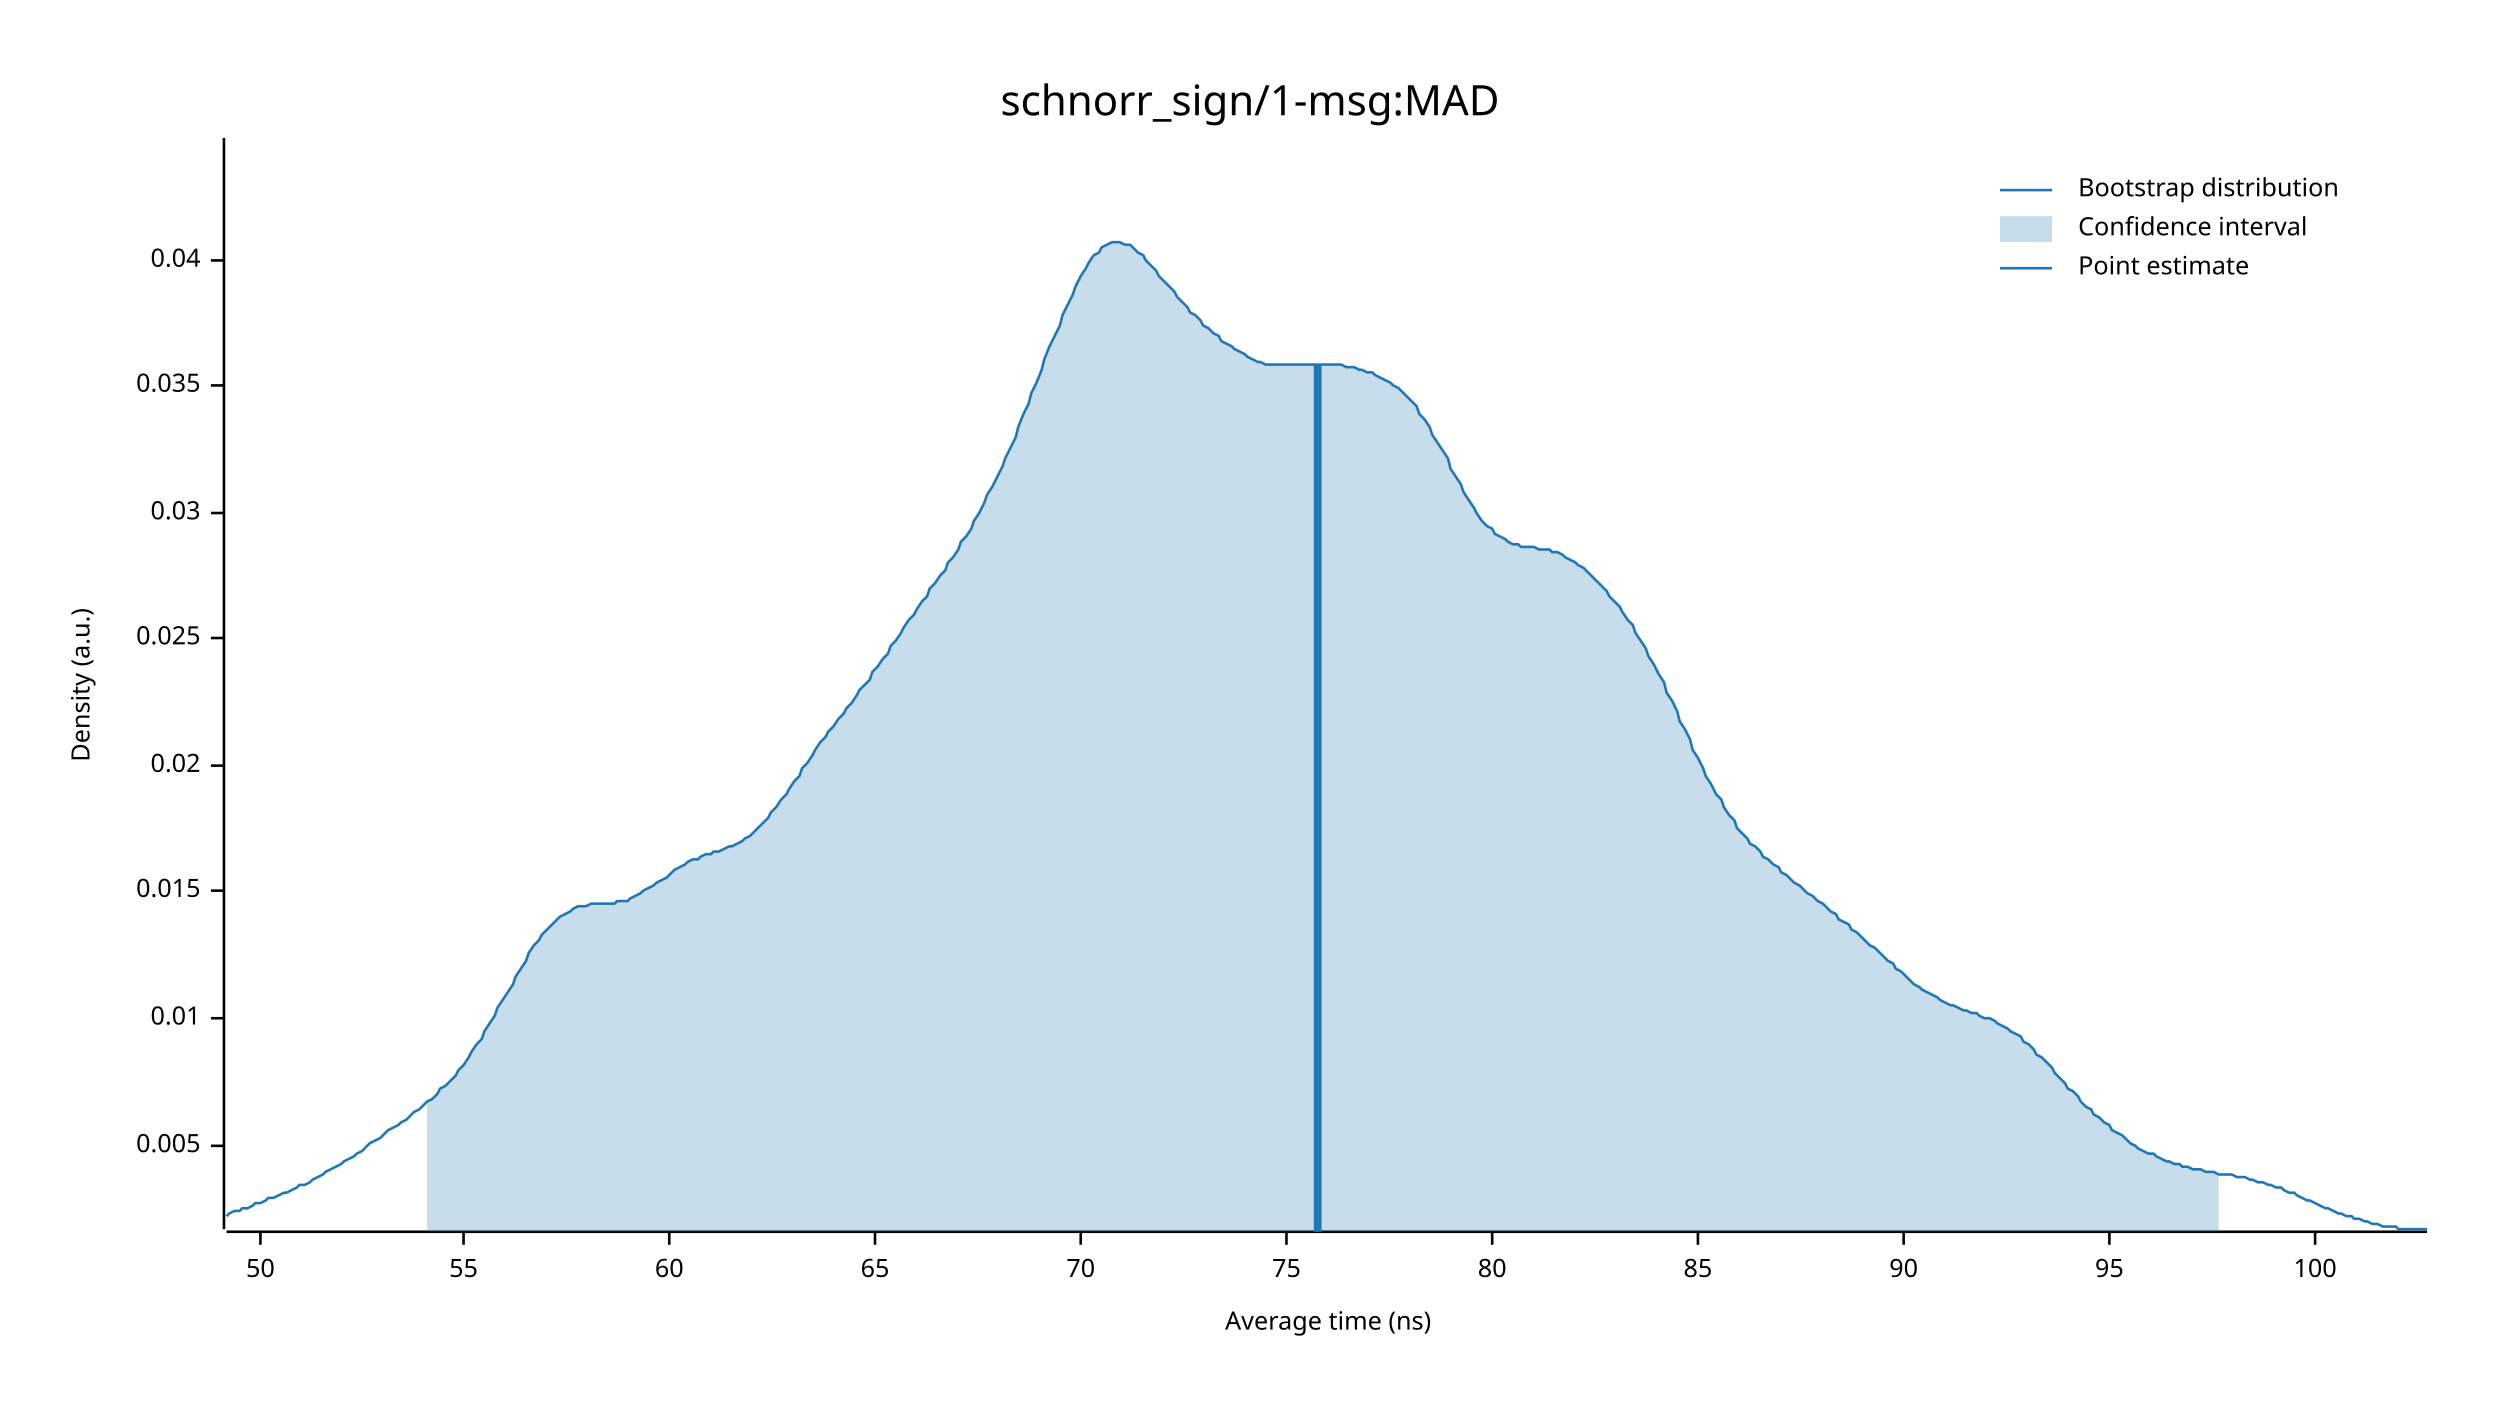
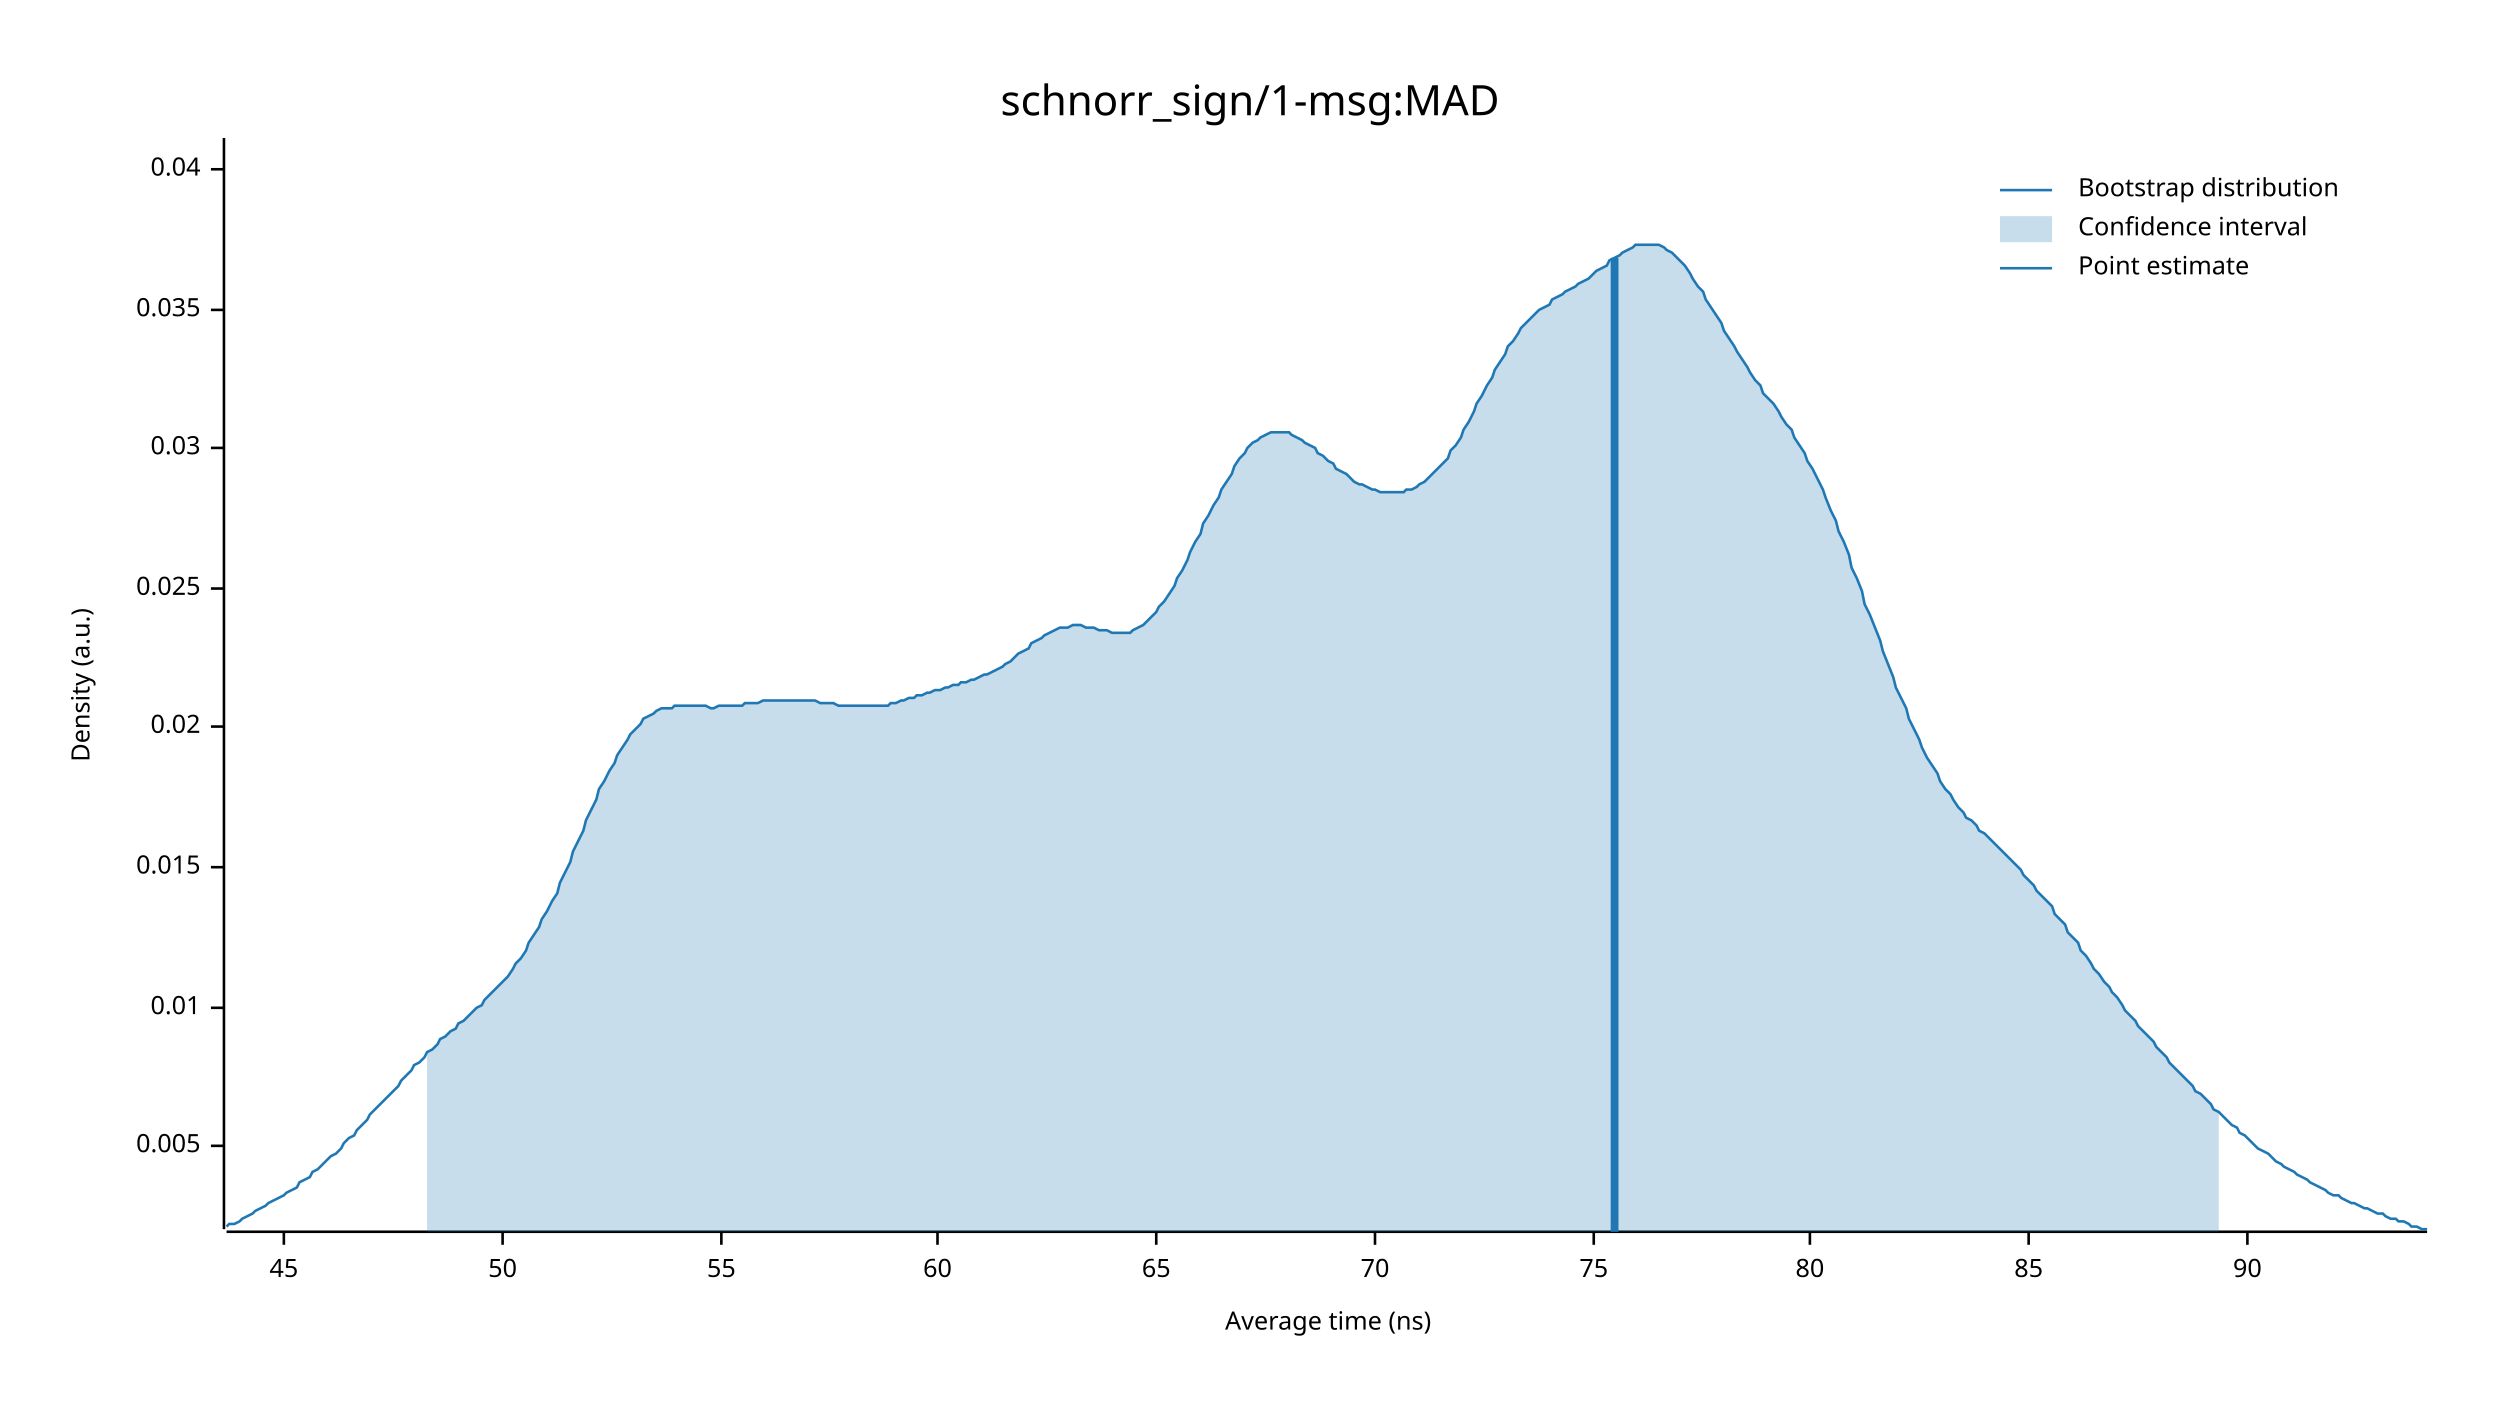
<svg xmlns="http://www.w3.org/2000/svg" width="960" height="540" viewBox="0 0 960 540">
  <text x="480" y="32" dy="0.76em" text-anchor="middle" font-family="sans-serif" font-size="16.129" opacity="1" fill="#000000">
schnorr_sign/1-msg:MAD
</text>
  <text x="27" y="263" dy="0.76em" text-anchor="middle" font-family="sans-serif" font-size="9.677" opacity="1" fill="#000000" transform="rotate(270, 27, 263)">
Density (a.u.)
</text>
  <text x="510" y="513" dy="-0.5ex" text-anchor="middle" font-family="sans-serif" font-size="9.677" opacity="1" fill="#000000">
Average time (ns)
</text>
  <polyline fill="none" opacity="1" stroke="#000000" stroke-width="1" points="86,53 86,472 " />
  <text x="77" y="440" dy="0.5ex" text-anchor="end" font-family="sans-serif" font-size="9.677" opacity="1" fill="#000000">
0.005
</text>
  <polyline fill="none" opacity="1" stroke="#000000" stroke-width="1" points="81,440 86,440 " />
-   <text x="77" y="391" dy="0.5ex" text-anchor="end" font-family="sans-serif" font-size="9.677" opacity="1" fill="#000000">
+   <text x="77" y="387" dy="0.5ex" text-anchor="end" font-family="sans-serif" font-size="9.677" opacity="1" fill="#000000">
0.01
</text>
-   <polyline fill="none" opacity="1" stroke="#000000" stroke-width="1" points="81,391 86,391 " />
-   <text x="77" y="342" dy="0.5ex" text-anchor="end" font-family="sans-serif" font-size="9.677" opacity="1" fill="#000000">
+   <polyline fill="none" opacity="1" stroke="#000000" stroke-width="1" points="81,387 86,387 " />
+   <text x="77" y="333" dy="0.5ex" text-anchor="end" font-family="sans-serif" font-size="9.677" opacity="1" fill="#000000">
0.015
</text>
-   <polyline fill="none" opacity="1" stroke="#000000" stroke-width="1" points="81,342 86,342 " />
-   <text x="77" y="294" dy="0.5ex" text-anchor="end" font-family="sans-serif" font-size="9.677" opacity="1" fill="#000000">
+   <polyline fill="none" opacity="1" stroke="#000000" stroke-width="1" points="81,333 86,333 " />
+   <text x="77" y="279" dy="0.5ex" text-anchor="end" font-family="sans-serif" font-size="9.677" opacity="1" fill="#000000">
0.02
</text>
-   <polyline fill="none" opacity="1" stroke="#000000" stroke-width="1" points="81,294 86,294 " />
-   <text x="77" y="245" dy="0.5ex" text-anchor="end" font-family="sans-serif" font-size="9.677" opacity="1" fill="#000000">
+   <polyline fill="none" opacity="1" stroke="#000000" stroke-width="1" points="81,279 86,279 " />
+   <text x="77" y="226" dy="0.5ex" text-anchor="end" font-family="sans-serif" font-size="9.677" opacity="1" fill="#000000">
0.025
</text>
-   <polyline fill="none" opacity="1" stroke="#000000" stroke-width="1" points="81,245 86,245 " />
-   <text x="77" y="197" dy="0.5ex" text-anchor="end" font-family="sans-serif" font-size="9.677" opacity="1" fill="#000000">
+   <polyline fill="none" opacity="1" stroke="#000000" stroke-width="1" points="81,226 86,226 " />
+   <text x="77" y="172" dy="0.5ex" text-anchor="end" font-family="sans-serif" font-size="9.677" opacity="1" fill="#000000">
0.03
</text>
-   <polyline fill="none" opacity="1" stroke="#000000" stroke-width="1" points="81,197 86,197 " />
-   <text x="77" y="148" dy="0.5ex" text-anchor="end" font-family="sans-serif" font-size="9.677" opacity="1" fill="#000000">
+   <polyline fill="none" opacity="1" stroke="#000000" stroke-width="1" points="81,172 86,172 " />
+   <text x="77" y="119" dy="0.5ex" text-anchor="end" font-family="sans-serif" font-size="9.677" opacity="1" fill="#000000">
0.035
</text>
-   <polyline fill="none" opacity="1" stroke="#000000" stroke-width="1" points="81,148 86,148 " />
-   <text x="77" y="100" dy="0.5ex" text-anchor="end" font-family="sans-serif" font-size="9.677" opacity="1" fill="#000000">
+   <polyline fill="none" opacity="1" stroke="#000000" stroke-width="1" points="81,119 86,119 " />
+   <text x="77" y="65" dy="0.5ex" text-anchor="end" font-family="sans-serif" font-size="9.677" opacity="1" fill="#000000">
0.04
</text>
-   <polyline fill="none" opacity="1" stroke="#000000" stroke-width="1" points="81,100 86,100 " />
+   <polyline fill="none" opacity="1" stroke="#000000" stroke-width="1" points="81,65 86,65 " />
  <polyline fill="none" opacity="1" stroke="#000000" stroke-width="1" points="87,473 932,473 " />
-   <text x="100" y="483" dy="0.76em" text-anchor="middle" font-family="sans-serif" font-size="9.677" opacity="1" fill="#000000">
+   <text x="109" y="483" dy="0.76em" text-anchor="middle" font-family="sans-serif" font-size="9.677" opacity="1" fill="#000000">
+ 45
+ </text>
+   <polyline fill="none" opacity="1" stroke="#000000" stroke-width="1" points="109,473 109,478 " />
+   <text x="193" y="483" dy="0.76em" text-anchor="middle" font-family="sans-serif" font-size="9.677" opacity="1" fill="#000000">
50
</text>
-   <polyline fill="none" opacity="1" stroke="#000000" stroke-width="1" points="100,473 100,478 " />
-   <text x="178" y="483" dy="0.76em" text-anchor="middle" font-family="sans-serif" font-size="9.677" opacity="1" fill="#000000">
+   <polyline fill="none" opacity="1" stroke="#000000" stroke-width="1" points="193,473 193,478 " />
+   <text x="277" y="483" dy="0.76em" text-anchor="middle" font-family="sans-serif" font-size="9.677" opacity="1" fill="#000000">
55
</text>
-   <polyline fill="none" opacity="1" stroke="#000000" stroke-width="1" points="178,473 178,478 " />
-   <text x="257" y="483" dy="0.76em" text-anchor="middle" font-family="sans-serif" font-size="9.677" opacity="1" fill="#000000">
+   <polyline fill="none" opacity="1" stroke="#000000" stroke-width="1" points="277,473 277,478 " />
+   <text x="360" y="483" dy="0.76em" text-anchor="middle" font-family="sans-serif" font-size="9.677" opacity="1" fill="#000000">
60
</text>
-   <polyline fill="none" opacity="1" stroke="#000000" stroke-width="1" points="257,473 257,478 " />
-   <text x="336" y="483" dy="0.76em" text-anchor="middle" font-family="sans-serif" font-size="9.677" opacity="1" fill="#000000">
+   <polyline fill="none" opacity="1" stroke="#000000" stroke-width="1" points="360,473 360,478 " />
+   <text x="444" y="483" dy="0.76em" text-anchor="middle" font-family="sans-serif" font-size="9.677" opacity="1" fill="#000000">
65
</text>
-   <polyline fill="none" opacity="1" stroke="#000000" stroke-width="1" points="336,473 336,478 " />
-   <text x="415" y="483" dy="0.76em" text-anchor="middle" font-family="sans-serif" font-size="9.677" opacity="1" fill="#000000">
+   <polyline fill="none" opacity="1" stroke="#000000" stroke-width="1" points="444,473 444,478 " />
+   <text x="528" y="483" dy="0.76em" text-anchor="middle" font-family="sans-serif" font-size="9.677" opacity="1" fill="#000000">
70
</text>
-   <polyline fill="none" opacity="1" stroke="#000000" stroke-width="1" points="415,473 415,478 " />
-   <text x="494" y="483" dy="0.76em" text-anchor="middle" font-family="sans-serif" font-size="9.677" opacity="1" fill="#000000">
+   <polyline fill="none" opacity="1" stroke="#000000" stroke-width="1" points="528,473 528,478 " />
+   <text x="612" y="483" dy="0.76em" text-anchor="middle" font-family="sans-serif" font-size="9.677" opacity="1" fill="#000000">
75
</text>
-   <polyline fill="none" opacity="1" stroke="#000000" stroke-width="1" points="494,473 494,478 " />
-   <text x="573" y="483" dy="0.76em" text-anchor="middle" font-family="sans-serif" font-size="9.677" opacity="1" fill="#000000">
+   <polyline fill="none" opacity="1" stroke="#000000" stroke-width="1" points="612,473 612,478 " />
+   <text x="695" y="483" dy="0.76em" text-anchor="middle" font-family="sans-serif" font-size="9.677" opacity="1" fill="#000000">
80
</text>
-   <polyline fill="none" opacity="1" stroke="#000000" stroke-width="1" points="573,473 573,478 " />
-   <text x="652" y="483" dy="0.76em" text-anchor="middle" font-family="sans-serif" font-size="9.677" opacity="1" fill="#000000">
+   <polyline fill="none" opacity="1" stroke="#000000" stroke-width="1" points="695,473 695,478 " />
+   <text x="779" y="483" dy="0.76em" text-anchor="middle" font-family="sans-serif" font-size="9.677" opacity="1" fill="#000000">
85
</text>
-   <polyline fill="none" opacity="1" stroke="#000000" stroke-width="1" points="652,473 652,478 " />
-   <text x="731" y="483" dy="0.76em" text-anchor="middle" font-family="sans-serif" font-size="9.677" opacity="1" fill="#000000">
+   <polyline fill="none" opacity="1" stroke="#000000" stroke-width="1" points="779,473 779,478 " />
+   <text x="863" y="483" dy="0.76em" text-anchor="middle" font-family="sans-serif" font-size="9.677" opacity="1" fill="#000000">
90
</text>
-   <polyline fill="none" opacity="1" stroke="#000000" stroke-width="1" points="731,473 731,478 " />
-   <text x="810" y="483" dy="0.76em" text-anchor="middle" font-family="sans-serif" font-size="9.677" opacity="1" fill="#000000">
- 95
- </text>
-   <polyline fill="none" opacity="1" stroke="#000000" stroke-width="1" points="810,473 810,478 " />
-   <text x="889" y="483" dy="0.76em" text-anchor="middle" font-family="sans-serif" font-size="9.677" opacity="1" fill="#000000">
- 100
- </text>
-   <polyline fill="none" opacity="1" stroke="#000000" stroke-width="1" points="889,473 889,478 " />
-   <polyline fill="none" opacity="1" stroke="#1F78B4" stroke-width="1" points="87,467 88,466 90,465 92,465 93,464 95,464 97,463 98,462 100,462 102,461 103,460 105,460 107,459 109,458 110,458 112,457 114,456 115,455 117,455 119,454 120,453 122,452 124,451 125,450 127,449 129,448 131,447 132,446 134,445 136,444 137,443 139,442 141,440 142,439 144,438 146,437 147,436 149,434 151,433 153,432 154,431 156,430 158,428 159,427 161,426 163,424 164,423 166,422 168,420 169,418 171,417 173,415 175,413 176,411 178,409 180,406 181,404 183,401 185,399 186,396 188,393 190,390 191,387 193,384 195,381 197,378 198,375 200,372 202,369 203,366 205,363 207,361 208,359 210,357 212,355 214,353 215,352 217,351 219,350 220,349 222,348 224,348 225,348 227,347 229,347 230,347 232,347 234,347 236,347 237,346 239,346 241,346 242,345 244,344 246,343 247,342 249,341 251,340 252,339 254,338 256,337 258,335 259,334 261,333 263,332 264,331 266,330 268,330 269,329 271,328 273,328 274,327 276,327 278,326 280,325 281,325 283,324 285,323 286,322 288,321 290,319 291,318 293,316 295,314 296,312 298,310 300,307 302,305 303,303 305,300 307,298 308,295 310,293 312,290 313,288 315,285 317,283 318,281 320,279 322,276 324,274 325,272 327,270 329,267 330,265 332,263 334,261 335,258 337,256 339,253 341,251 342,248 344,246 346,243 347,241 349,238 351,236 352,234 354,231 356,229 357,226 359,224 361,221 363,219 364,216 366,214 368,211 369,208 371,206 373,203 374,200 376,197 378,193 379,190 381,187 383,183 385,179 386,176 388,172 390,168 391,164 393,159 395,155 396,151 398,147 400,142 401,138 403,133 405,129 407,125 408,121 410,117 412,113 413,110 415,106 417,103 418,101 420,98 422,97 423,95 425,94 427,93 429,93 430,93 432,94 434,94 435,95 437,97 439,98 440,100 442,102 444,104 445,106 447,108 449,110 451,112 452,114 454,116 456,118 457,120 459,121 461,123 462,125 464,126 466,128 468,129 469,131 471,132 473,133 474,134 476,135 478,136 479,137 481,138 483,139 484,139 486,140 488,140 490,140 491,140 493,140 495,140 496,140 498,140 500,140 501,140 503,140 505,140 506,140 508,140 510,140 512,140 513,140 515,140 517,141 518,141 520,141 522,142 523,142 525,143 527,143 528,144 530,145 532,146 534,147 535,148 537,149 539,151 540,152 542,154 544,156 545,159 547,161 549,164 550,167 552,170 554,173 556,176 557,180 559,183 561,186 562,189 564,192 566,195 567,197 569,200 571,202 573,203 574,205 576,206 578,207 579,208 581,209 583,209 584,210 586,210 588,210 589,210 591,211 593,211 595,211 596,212 598,212 600,213 601,214 603,215 605,216 606,217 608,218 610,220 611,221 613,223 615,225 617,227 618,229 620,231 622,233 623,235 625,238 627,240 628,243 630,246 632,249 633,252 635,255 637,259 639,262 640,266 642,269 644,273 645,277 647,280 649,284 650,288 652,291 654,295 655,298 657,301 659,305 661,307 662,310 664,313 666,315 667,318 669,320 671,322 672,324 674,325 676,327 677,329 679,330 681,332 683,333 684,335 686,336 688,338 689,339 691,340 693,342 694,343 696,344 698,346 700,347 701,348 703,350 705,351 706,353 708,354 710,355 711,357 713,358 715,360 716,361 718,363 720,364 722,366 723,367 725,369 727,370 728,372 730,373 732,375 733,376 735,378 737,379 738,380 740,381 742,382 744,383 745,384 747,385 749,386 750,386 752,387 754,388 755,388 757,389 759,389 760,390 762,391 764,391 766,392 767,393 769,394 771,395 772,396 774,397 776,398 777,400 779,401 781,403 782,405 784,406 786,408 788,410 789,412 791,414 793,416 794,418 796,419 798,421 799,423 801,425 803,426 804,428 806,429 808,431 810,432 811,434 813,435 815,436 816,437 818,439 820,440 821,441 823,442 825,443 827,443 828,444 830,445 832,446 833,446 835,447 837,447 838,448 840,448 842,449 843,449 845,449 847,450 849,450 850,450 852,451 854,451 855,451 857,451 859,452 860,452 862,452 864,453 865,453 867,454 869,454 871,455 872,455 874,456 876,456 877,457 879,458 881,458 882,459 884,460 886,461 887,461 889,462 891,463 893,464 894,464 896,465 898,466 899,466 901,467 903,467 904,468 906,468 908,469 909,469 911,470 913,470 915,471 916,471 918,471 920,471 921,472 923,472 925,472 926,472 928,472 930,472 932,472 " />
-   <polygon opacity="0.25" fill="#1F78B4" points="164,423 166,422 168,420 169,418 171,417 173,415 175,413 176,411 178,409 180,406 181,404 183,401 185,399 186,396 188,393 190,390 191,387 193,384 195,381 197,378 198,375 200,372 202,369 203,366 205,363 207,361 208,359 210,357 212,355 214,353 215,352 217,351 219,350 220,349 222,348 224,348 225,348 227,347 229,347 230,347 232,347 234,347 236,347 237,346 239,346 241,346 242,345 244,344 246,343 247,342 249,341 251,340 252,339 254,338 256,337 258,335 259,334 261,333 263,332 264,331 266,330 268,330 269,329 271,328 273,328 274,327 276,327 278,326 280,325 281,325 283,324 285,323 286,322 288,321 290,319 291,318 293,316 295,314 296,312 298,310 300,307 302,305 303,303 305,300 307,298 308,295 310,293 312,290 313,288 315,285 317,283 318,281 320,279 322,276 324,274 325,272 327,270 329,267 330,265 332,263 334,261 335,258 337,256 339,253 341,251 342,248 344,246 346,243 347,241 349,238 351,236 352,234 354,231 356,229 357,226 359,224 361,221 363,219 364,216 366,214 368,211 369,208 371,206 373,203 374,200 376,197 378,193 379,190 381,187 383,183 385,179 386,176 388,172 390,168 391,164 393,159 395,155 396,151 398,147 400,142 401,138 403,133 405,129 407,125 408,121 410,117 412,113 413,110 415,106 417,103 418,101 420,98 422,97 423,95 425,94 427,93 429,93 430,93 432,94 434,94 435,95 437,97 439,98 440,100 442,102 444,104 445,106 447,108 449,110 451,112 452,114 454,116 456,118 457,120 459,121 461,123 462,125 464,126 466,128 468,129 469,131 471,132 473,133 474,134 476,135 478,136 479,137 481,138 483,139 484,139 486,140 488,140 490,140 491,140 493,140 495,140 496,140 498,140 500,140 501,140 503,140 505,140 506,140 508,140 510,140 512,140 513,140 515,140 517,141 518,141 520,141 522,142 523,142 525,143 527,143 528,144 530,145 532,146 534,147 535,148 537,149 539,151 540,152 542,154 544,156 545,159 547,161 549,164 550,167 552,170 554,173 556,176 557,180 559,183 561,186 562,189 564,192 566,195 567,197 569,200 571,202 573,203 574,205 576,206 578,207 579,208 581,209 583,209 584,210 586,210 588,210 589,210 591,211 593,211 595,211 596,212 598,212 600,213 601,214 603,215 605,216 606,217 608,218 610,220 611,221 613,223 615,225 617,227 618,229 620,231 622,233 623,235 625,238 627,240 628,243 630,246 632,249 633,252 635,255 637,259 639,262 640,266 642,269 644,273 645,277 647,280 649,284 650,288 652,291 654,295 655,298 657,301 659,305 661,307 662,310 664,313 666,315 667,318 669,320 671,322 672,324 674,325 676,327 677,329 679,330 681,332 683,333 684,335 686,336 688,338 689,339 691,340 693,342 694,343 696,344 698,346 700,347 701,348 703,350 705,351 706,353 708,354 710,355 711,357 713,358 715,360 716,361 718,363 720,364 722,366 723,367 725,369 727,370 728,372 730,373 732,375 733,376 735,378 737,379 738,380 740,381 742,382 744,383 745,384 747,385 749,386 750,386 752,387 754,388 755,388 757,389 759,389 760,390 762,391 764,391 766,392 767,393 769,394 771,395 772,396 774,397 776,398 777,400 779,401 781,403 782,405 784,406 786,408 788,410 789,412 791,414 793,416 794,418 796,419 798,421 799,423 801,425 803,426 804,428 806,429 808,431 810,432 811,434 813,435 815,436 816,437 818,439 820,440 821,441 823,442 825,443 827,443 828,444 830,445 832,446 833,446 835,447 837,447 838,448 840,448 842,449 843,449 845,449 847,450 849,450 850,450 852,451 852,473 164,473 " />
-   <polyline fill="none" opacity="1" stroke="#1F78B4" stroke-width="3" points="506,473 506,140 " />
+   <polyline fill="none" opacity="1" stroke="#000000" stroke-width="1" points="863,473 863,478 " />
+   <polyline fill="none" opacity="1" stroke="#1F78B4" stroke-width="1" points="87,471 88,470 90,470 92,469 93,468 95,467 97,466 98,465 100,464 102,463 103,462 105,461 107,460 109,459 110,458 112,457 114,456 115,454 117,453 119,452 120,450 122,449 124,447 125,446 127,444 129,443 131,441 132,439 134,437 136,436 137,434 139,432 141,430 142,428 144,426 146,424 147,423 149,421 151,419 153,417 154,415 156,413 158,411 159,409 161,408 163,406 164,404 166,403 168,401 169,399 171,398 173,396 175,395 176,393 178,392 180,390 181,389 183,387 185,386 186,384 188,382 190,380 191,379 193,377 195,375 197,372 198,370 200,368 202,365 203,362 205,359 207,356 208,353 210,350 212,346 214,343 215,339 217,335 219,331 220,327 222,323 224,319 225,315 227,311 229,307 230,303 232,300 234,296 236,293 237,290 239,287 241,284 242,282 244,280 246,278 247,276 249,275 251,274 252,273 254,272 256,272 258,272 259,271 261,271 263,271 264,271 266,271 268,271 269,271 271,271 273,272 274,272 276,271 278,271 280,271 281,271 283,271 285,271 286,270 288,270 290,270 291,270 293,269 295,269 296,269 298,269 300,269 302,269 303,269 305,269 307,269 308,269 310,269 312,269 313,269 315,270 317,270 318,270 320,270 322,271 324,271 325,271 327,271 329,271 330,271 332,271 334,271 335,271 337,271 339,271 341,271 342,270 344,270 346,269 347,269 349,268 351,268 352,267 354,267 356,266 357,266 359,265 361,265 363,264 364,264 366,263 368,263 369,262 371,262 373,261 374,261 376,260 378,259 379,259 381,258 383,257 385,256 386,255 388,254 390,252 391,251 393,250 395,249 396,247 398,246 400,245 401,244 403,243 405,242 407,241 408,241 410,241 412,240 413,240 415,240 417,241 418,241 420,241 422,242 423,242 425,242 427,243 429,243 430,243 432,243 434,243 435,242 437,241 439,240 440,239 442,237 444,235 445,233 447,231 449,228 451,225 452,222 454,219 456,215 457,212 459,208 461,205 462,201 464,198 466,194 468,191 469,188 471,185 473,182 474,179 476,176 478,174 479,172 481,170 483,169 484,168 486,167 488,166 490,166 491,166 493,166 495,166 496,167 498,168 500,169 501,170 503,171 505,172 506,174 508,175 510,177 512,178 513,180 515,181 517,182 518,183 520,185 522,186 523,186 525,187 527,188 528,188 530,189 532,189 534,189 535,189 537,189 539,189 540,188 542,188 544,187 545,186 547,185 549,183 550,182 552,180 554,178 556,176 557,173 559,171 561,168 562,165 564,162 566,158 567,155 569,152 571,148 573,145 574,142 576,139 578,136 579,133 581,131 583,128 584,126 586,124 588,122 589,121 591,119 593,118 595,117 596,115 598,114 600,113 601,112 603,111 605,110 606,109 608,108 610,107 611,106 613,104 615,103 617,102 618,100 620,99 622,98 623,97 625,96 627,95 628,94 630,94 632,94 633,94 635,94 637,94 639,95 640,96 642,97 644,99 645,100 647,102 649,105 650,107 652,110 654,112 655,115 657,118 659,121 661,124 662,127 664,130 666,133 667,135 669,138 671,141 672,143 674,146 676,148 677,151 679,153 681,155 683,158 684,160 686,163 688,165 689,168 691,171 693,174 694,177 696,180 698,184 700,188 701,191 703,196 705,200 706,204 708,208 710,213 711,218 713,222 715,227 716,232 718,236 720,241 722,246 723,250 725,255 727,260 728,264 730,268 732,272 733,276 735,280 737,284 738,287 740,291 742,294 744,297 745,300 747,303 749,305 750,307 752,310 754,312 755,314 757,315 759,317 760,319 762,320 764,322 766,324 767,325 769,327 771,329 772,330 774,332 776,334 777,336 779,338 781,340 782,342 784,344 786,346 788,348 789,351 791,353 793,355 794,358 796,360 798,362 799,365 801,367 803,370 804,372 806,374 808,377 810,379 811,381 813,383 815,386 816,388 818,390 820,392 821,394 823,396 825,398 827,400 828,402 830,404 832,406 833,408 835,410 837,412 838,413 840,415 842,417 843,419 845,420 847,422 849,424 850,426 852,427 854,429 855,430 857,432 859,433 860,435 862,436 864,438 865,439 867,441 869,442 871,443 872,444 874,446 876,447 877,448 879,449 881,450 882,451 884,452 886,453 887,454 889,455 891,456 893,457 894,458 896,459 898,459 899,460 901,461 903,462 904,462 906,463 908,464 909,464 911,465 913,466 915,466 916,467 918,468 920,468 921,469 923,469 925,470 926,471 928,471 930,472 932,472 " />
+   <polygon opacity="0.25" fill="#1F78B4" points="164,404 166,403 168,401 169,399 171,398 173,396 175,395 176,393 178,392 180,390 181,389 183,387 185,386 186,384 188,382 190,380 191,379 193,377 195,375 197,372 198,370 200,368 202,365 203,362 205,359 207,356 208,353 210,350 212,346 214,343 215,339 217,335 219,331 220,327 222,323 224,319 225,315 227,311 229,307 230,303 232,300 234,296 236,293 237,290 239,287 241,284 242,282 244,280 246,278 247,276 249,275 251,274 252,273 254,272 256,272 258,272 259,271 261,271 263,271 264,271 266,271 268,271 269,271 271,271 273,272 274,272 276,271 278,271 280,271 281,271 283,271 285,271 286,270 288,270 290,270 291,270 293,269 295,269 296,269 298,269 300,269 302,269 303,269 305,269 307,269 308,269 310,269 312,269 313,269 315,270 317,270 318,270 320,270 322,271 324,271 325,271 327,271 329,271 330,271 332,271 334,271 335,271 337,271 339,271 341,271 342,270 344,270 346,269 347,269 349,268 351,268 352,267 354,267 356,266 357,266 359,265 361,265 363,264 364,264 366,263 368,263 369,262 371,262 373,261 374,261 376,260 378,259 379,259 381,258 383,257 385,256 386,255 388,254 390,252 391,251 393,250 395,249 396,247 398,246 400,245 401,244 403,243 405,242 407,241 408,241 410,241 412,240 413,240 415,240 417,241 418,241 420,241 422,242 423,242 425,242 427,243 429,243 430,243 432,243 434,243 435,242 437,241 439,240 440,239 442,237 444,235 445,233 447,231 449,228 451,225 452,222 454,219 456,215 457,212 459,208 461,205 462,201 464,198 466,194 468,191 469,188 471,185 473,182 474,179 476,176 478,174 479,172 481,170 483,169 484,168 486,167 488,166 490,166 491,166 493,166 495,166 496,167 498,168 500,169 501,170 503,171 505,172 506,174 508,175 510,177 512,178 513,180 515,181 517,182 518,183 520,185 522,186 523,186 525,187 527,188 528,188 530,189 532,189 534,189 535,189 537,189 539,189 540,188 542,188 544,187 545,186 547,185 549,183 550,182 552,180 554,178 556,176 557,173 559,171 561,168 562,165 564,162 566,158 567,155 569,152 571,148 573,145 574,142 576,139 578,136 579,133 581,131 583,128 584,126 586,124 588,122 589,121 591,119 593,118 595,117 596,115 598,114 600,113 601,112 603,111 605,110 606,109 608,108 610,107 611,106 613,104 615,103 617,102 618,100 620,99 622,98 623,97 625,96 627,95 628,94 630,94 632,94 633,94 635,94 637,94 639,95 640,96 642,97 644,99 645,100 647,102 649,105 650,107 652,110 654,112 655,115 657,118 659,121 661,124 662,127 664,130 666,133 667,135 669,138 671,141 672,143 674,146 676,148 677,151 679,153 681,155 683,158 684,160 686,163 688,165 689,168 691,171 693,174 694,177 696,180 698,184 700,188 701,191 703,196 705,200 706,204 708,208 710,213 711,218 713,222 715,227 716,232 718,236 720,241 722,246 723,250 725,255 727,260 728,264 730,268 732,272 733,276 735,280 737,284 738,287 740,291 742,294 744,297 745,300 747,303 749,305 750,307 752,310 754,312 755,314 757,315 759,317 760,319 762,320 764,322 766,324 767,325 769,327 771,329 772,330 774,332 776,334 777,336 779,338 781,340 782,342 784,344 786,346 788,348 789,351 791,353 793,355 794,358 796,360 798,362 799,365 801,367 803,370 804,372 806,374 808,377 810,379 811,381 813,383 815,386 816,388 818,390 820,392 821,394 823,396 825,398 827,400 828,402 830,404 832,406 833,408 835,410 837,412 838,413 840,415 842,417 843,419 845,420 847,422 849,424 850,426 852,427 852,473 164,473 " />
+   <polyline fill="none" opacity="1" stroke="#1F78B4" stroke-width="3" points="620,473 620,99 " />
  <text x="798" y="68" dy="0.76em" text-anchor="start" font-family="sans-serif" font-size="9.677" opacity="1" fill="#000000">
Bootstrap distribution
</text>
  <text x="798" y="83" dy="0.76em" text-anchor="start" font-family="sans-serif" font-size="9.677" opacity="1" fill="#000000">
Confidence interval
</text>
  <text x="798" y="98" dy="0.76em" text-anchor="start" font-family="sans-serif" font-size="9.677" opacity="1" fill="#000000">
Point estimate
</text>
  <polyline fill="none" opacity="1" stroke="#1F78B4" stroke-width="1" points="768,73 788,73 " />
  <rect x="768" y="83" width="20" height="10" opacity="0.25" fill="#1F78B4" stroke="none" />
  <polyline fill="none" opacity="1" stroke="#1F78B4" stroke-width="1" points="768,103 788,103 " />
</svg>
